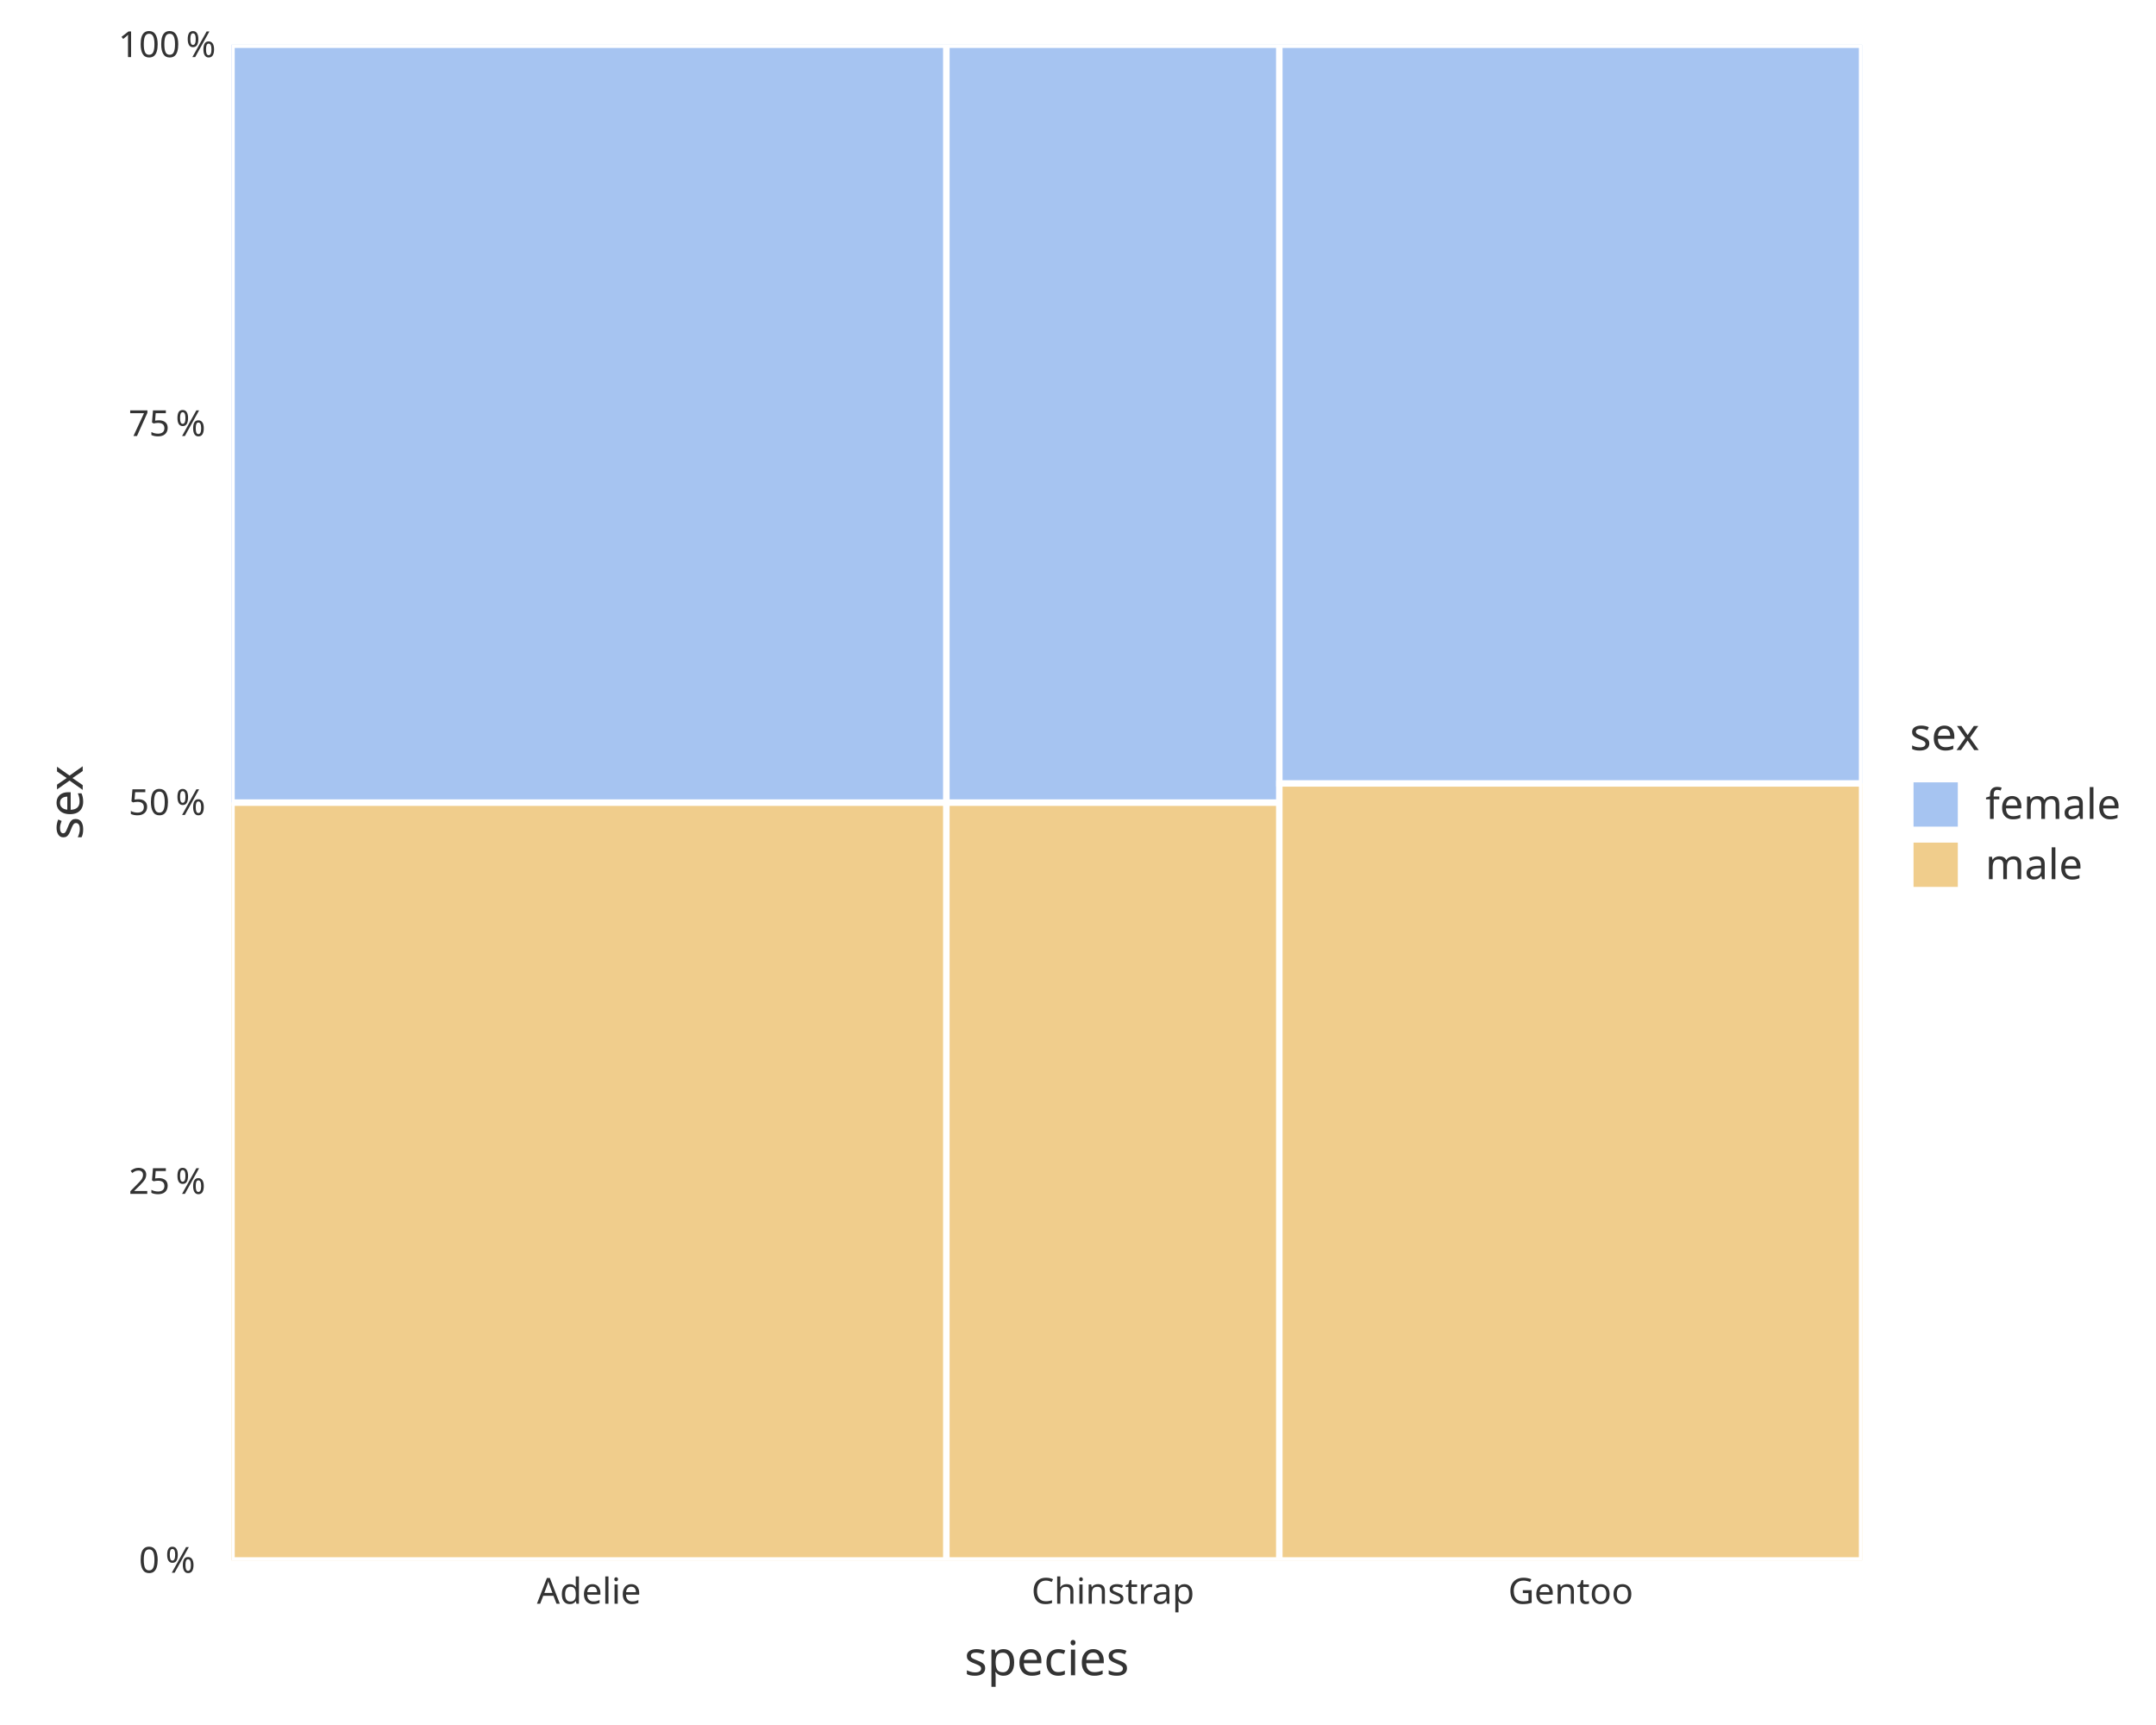
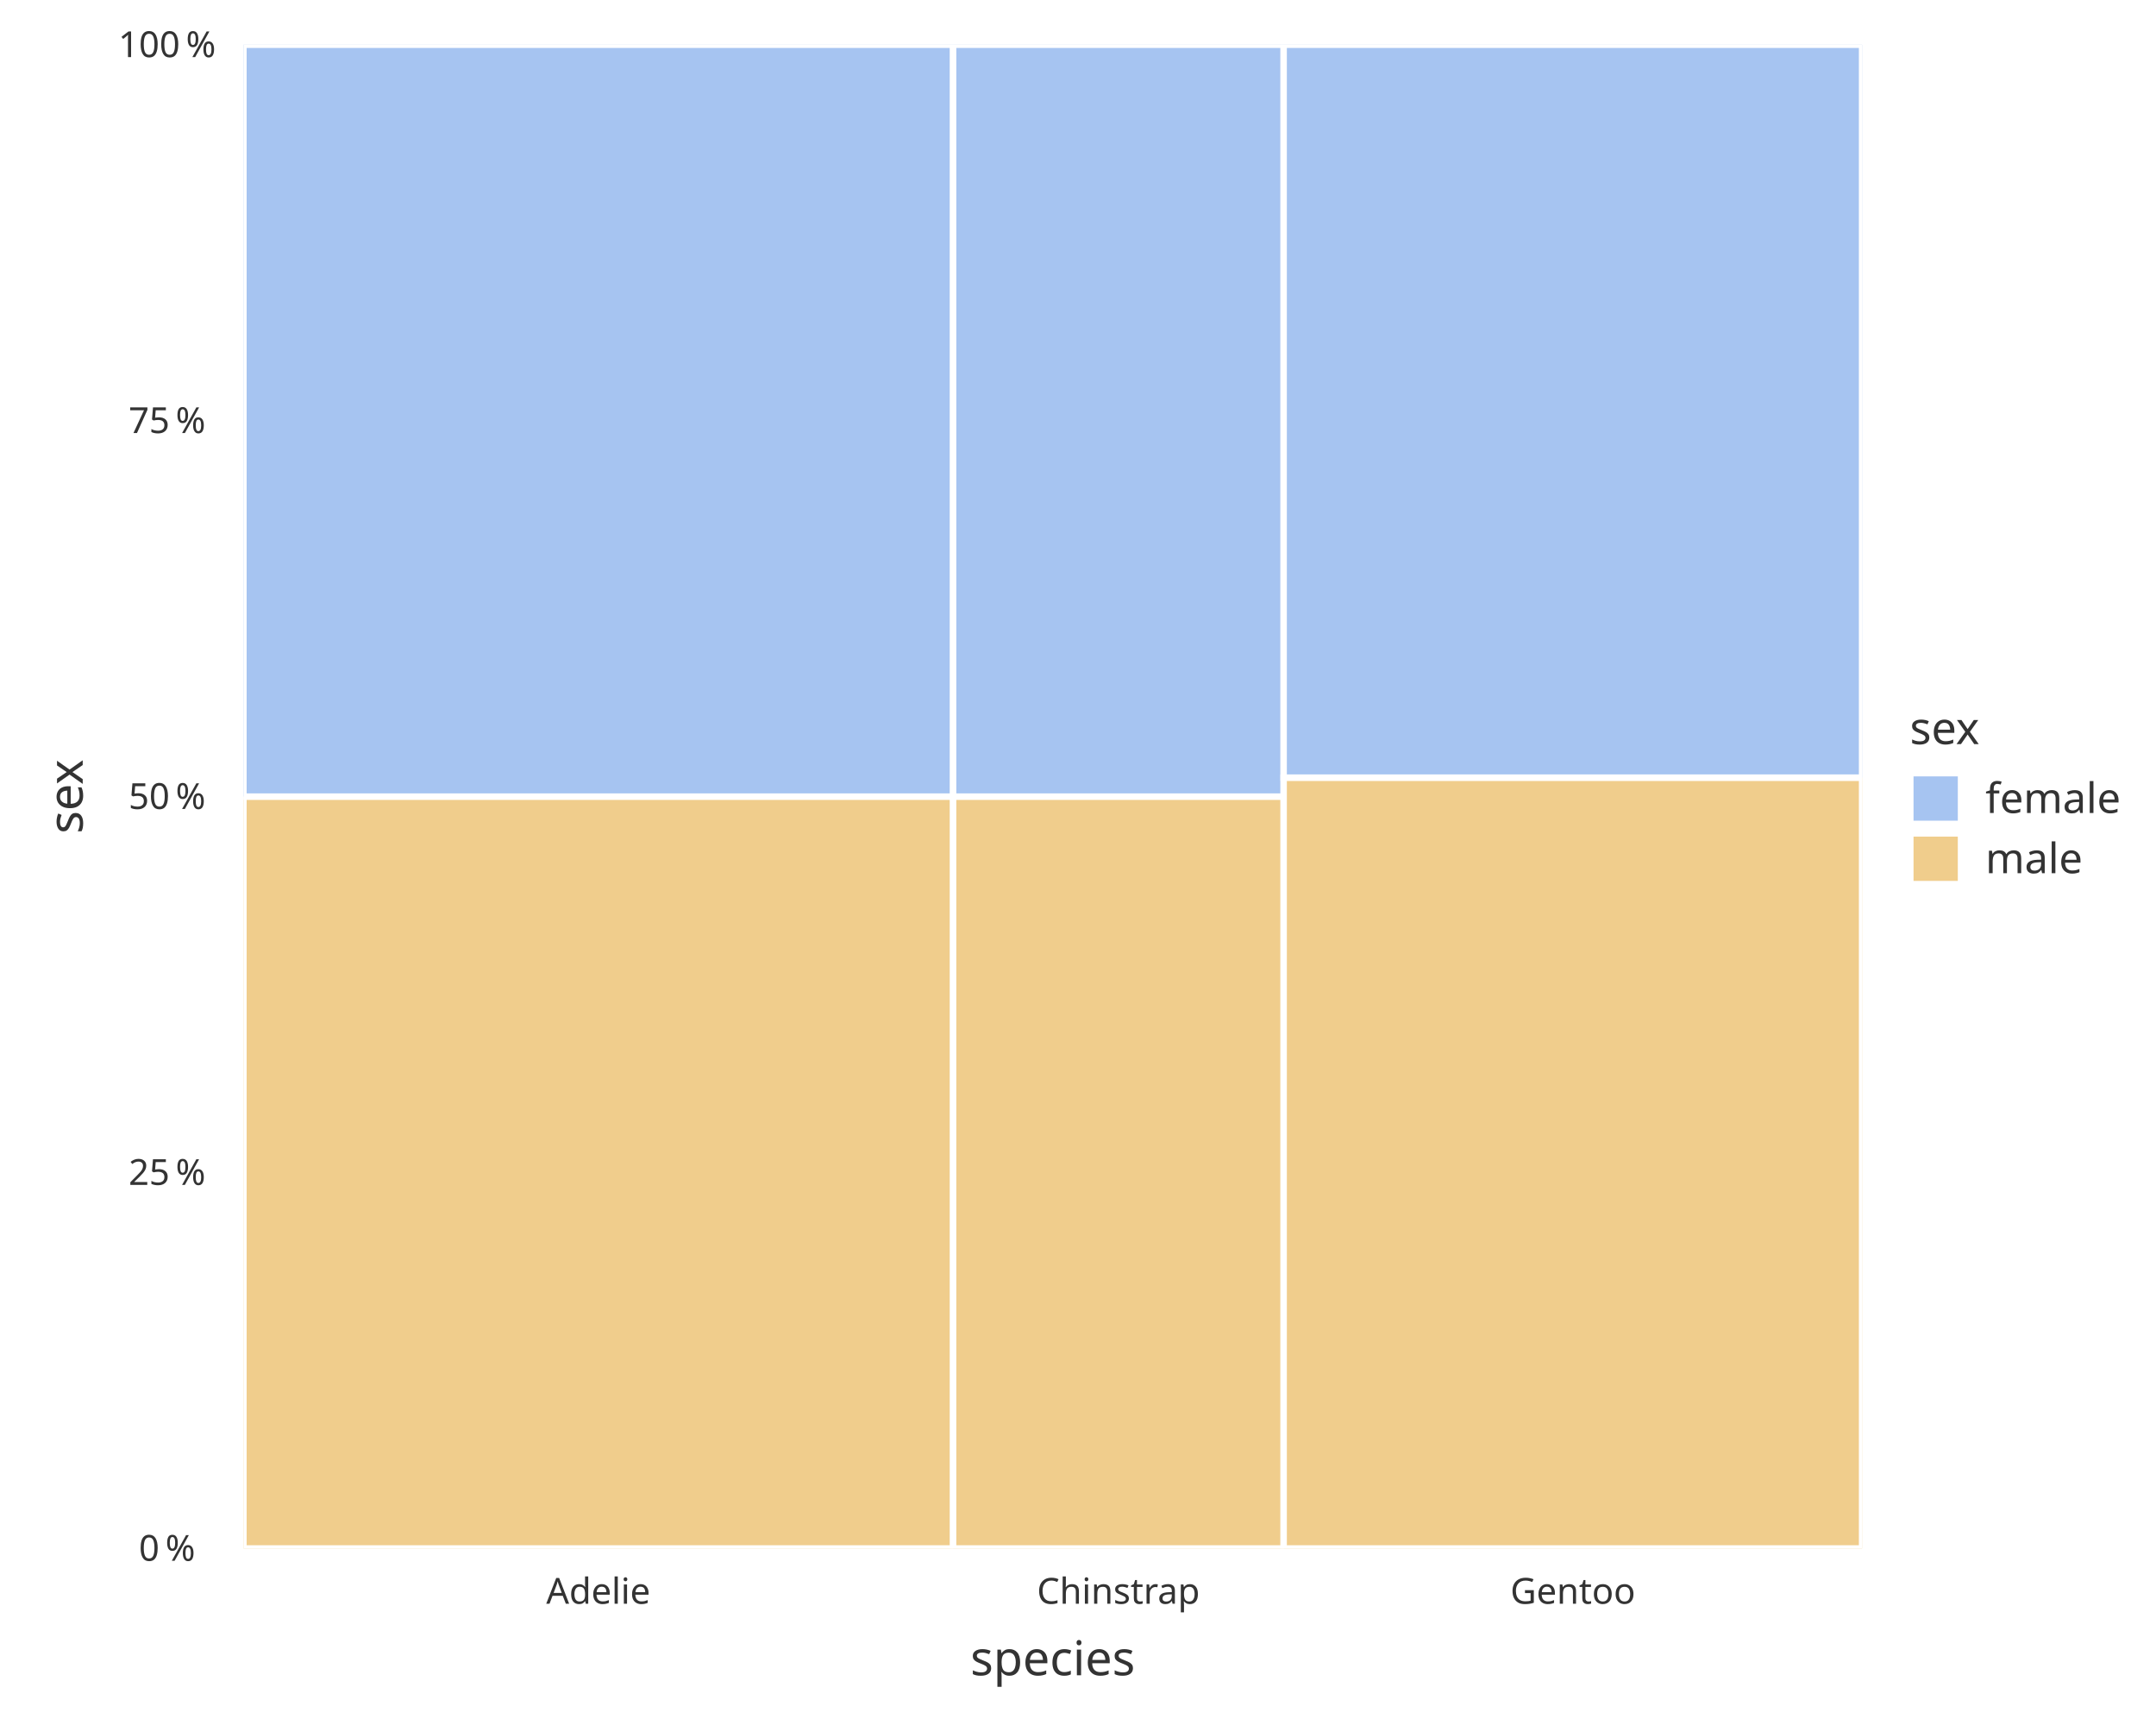
<svg xmlns="http://www.w3.org/2000/svg" class="svglite" data-engine-version="2.0" width="720.00pt" height="576.00pt" viewBox="0 0 720.00 576.00">
  <defs>
    <style type="text/css">
    .svglite line, .svglite polyline, .svglite polygon, .svglite path, .svglite rect, .svglite circle {
      fill: none;
      stroke: #000000;
      stroke-linecap: round;
      stroke-linejoin: round;
      stroke-miterlimit: 10.00;
    }
  </style>
  </defs>
  <rect width="100%" height="100%" style="stroke: none; fill: #FFFFFF;" />
  <defs>
    <clipPath id="cpMC4wMHw3MjAuMDB8MC4wMHw1NzYuMDA=">
      <rect x="0.00" y="0.00" width="720.00" height="576.00" />
    </clipPath>
  </defs>
  <g clip-path="url(#cpMC4wMHw3MjAuMDB8MC4wMHw1NzYuMDA=)">
    <rect x="0" y="0.00" width="720.00" height="576.00" style="stroke-width: 1.55; stroke: none;" />
  </g>
  <defs>
-     <clipPath id="cpNzcuMzJ8NjIxLjg0fDE0Ljk0fDUyMS4wMw==">
-       <rect x="77.32" y="14.94" width="544.52" height="506.09" />
+     <clipPath id="cpODEuMzB8NjIxLjg0fDE0Ljk0fDUxNy4wNA==">
+       <rect x="81.30" y="14.94" width="540.54" height="502.10" />
    </clipPath>
  </defs>
-   <g clip-path="url(#cpNzcuMzJ8NjIxLjg0fDE0Ljk0fDUyMS4wMw==)">
-     <rect x="77.32" y="14.94" width="544.52" height="506.09" style="stroke-width: 1.55; stroke: none;" />
-     <rect x="77.32" y="267.99" width="238.74" height="253.04" style="stroke-width: 2.13; stroke: #FFFFFF; stroke-linecap: butt; stroke-linejoin: miter; fill: #F0CD8C;" />
-     <rect x="77.32" y="14.94" width="238.74" height="253.04" style="stroke-width: 2.13; stroke: #FFFFFF; stroke-linecap: butt; stroke-linejoin: miter; fill: #A6C4F1;" />
-     <rect x="316.06" y="267.99" width="111.19" height="253.04" style="stroke-width: 2.13; stroke: #FFFFFF; stroke-linecap: butt; stroke-linejoin: miter; fill: #F0CD8C;" />
-     <rect x="316.06" y="14.94" width="111.19" height="253.04" style="stroke-width: 2.13; stroke: #FFFFFF; stroke-linecap: butt; stroke-linejoin: miter; fill: #A6C4F1;" />
-     <rect x="427.25" y="261.61" width="194.59" height="259.42" style="stroke-width: 2.13; stroke: #FFFFFF; stroke-linecap: butt; stroke-linejoin: miter; fill: #F0CD8C;" />
-     <rect x="427.25" y="14.94" width="194.59" height="246.66" style="stroke-width: 2.13; stroke: #FFFFFF; stroke-linecap: butt; stroke-linejoin: miter; fill: #A6C4F1;" />
+   <g clip-path="url(#cpODEuMzB8NjIxLjg0fDE0Ljk0fDUxNy4wNA==)">
+     <rect x="81.30" y="14.94" width="540.54" height="502.10" style="stroke-width: 1.55; stroke: none;" />
+     <rect x="81.30" y="265.99" width="236.99" height="251.05" style="stroke-width: 2.13; stroke: #FFFFFF; stroke-linecap: butt; stroke-linejoin: miter; fill: #F0CD8C;" />
+     <rect x="81.30" y="14.94" width="236.99" height="251.05" style="stroke-width: 2.13; stroke: #FFFFFF; stroke-linecap: butt; stroke-linejoin: miter; fill: #A6C4F1;" />
+     <rect x="318.30" y="265.99" width="110.38" height="251.05" style="stroke-width: 2.13; stroke: #FFFFFF; stroke-linecap: butt; stroke-linejoin: miter; fill: #F0CD8C;" />
+     <rect x="318.30" y="14.94" width="110.38" height="251.05" style="stroke-width: 2.13; stroke: #FFFFFF; stroke-linecap: butt; stroke-linejoin: miter; fill: #A6C4F1;" />
+     <rect x="428.68" y="259.67" width="193.16" height="257.38" style="stroke-width: 2.13; stroke: #FFFFFF; stroke-linecap: butt; stroke-linejoin: miter; fill: #F0CD8C;" />
+     <rect x="428.68" y="14.94" width="193.16" height="244.72" style="stroke-width: 2.13; stroke: #FFFFFF; stroke-linecap: butt; stroke-linejoin: miter; fill: #A6C4F1;" />
  </g>
  <g clip-path="url(#cpMC4wMHw3MjAuMDB8MC4wMHw1NzYuMDA=)">
-     <text x="55.79" y="525.16" text-anchor="middle" style="font-size: 12.00px; fill: #333333; font-family: sans;" textLength="19.75px" lengthAdjust="spacingAndGlyphs">0 %</text>
-     <text x="55.79" y="398.64" text-anchor="middle" style="font-size: 12.00px; fill: #333333; font-family: sans;" textLength="26.42px" lengthAdjust="spacingAndGlyphs">25 %</text>
-     <text x="55.79" y="272.12" text-anchor="middle" style="font-size: 12.00px; fill: #333333; font-family: sans;" textLength="26.42px" lengthAdjust="spacingAndGlyphs">50 %</text>
-     <text x="55.79" y="145.59" text-anchor="middle" style="font-size: 12.00px; fill: #333333; font-family: sans;" textLength="26.42px" lengthAdjust="spacingAndGlyphs">75 %</text>
+     <text x="55.79" y="521.17" text-anchor="middle" style="font-size: 12.00px; fill: #333333; font-family: sans;" textLength="19.75px" lengthAdjust="spacingAndGlyphs">0 %</text>
+     <text x="55.79" y="395.65" text-anchor="middle" style="font-size: 12.00px; fill: #333333; font-family: sans;" textLength="26.42px" lengthAdjust="spacingAndGlyphs">25 %</text>
+     <text x="55.79" y="270.12" text-anchor="middle" style="font-size: 12.00px; fill: #333333; font-family: sans;" textLength="26.42px" lengthAdjust="spacingAndGlyphs">50 %</text>
+     <text x="55.79" y="144.60" text-anchor="middle" style="font-size: 12.00px; fill: #333333; font-family: sans;" textLength="26.42px" lengthAdjust="spacingAndGlyphs">75 %</text>
    <text x="55.79" y="19.07" text-anchor="middle" style="font-size: 12.00px; fill: #333333; font-family: sans;" textLength="33.10px" lengthAdjust="spacingAndGlyphs">100 %</text>
-     <text x="196.69" y="535.51" text-anchor="middle" style="font-size: 12.00px; fill: #333333; font-family: sans;" textLength="33.36px" lengthAdjust="spacingAndGlyphs">Adelie</text>
-     <text x="371.66" y="535.51" text-anchor="middle" style="font-size: 12.00px; fill: #333333; font-family: sans;" textLength="51.36px" lengthAdjust="spacingAndGlyphs">Chinstrap</text>
-     <text x="524.55" y="535.51" text-anchor="middle" style="font-size: 12.00px; fill: #333333; font-family: sans;" textLength="39.37px" lengthAdjust="spacingAndGlyphs">Gentoo</text>
-     <text x="349.58" y="559.40" text-anchor="middle" style="font-size: 16.00px; fill: #333333; font-family: sans;" textLength="54.27px" lengthAdjust="spacingAndGlyphs">species</text>
-     <text transform="translate(27.62,267.99) rotate(-90)" text-anchor="middle" style="font-size: 16.00px; fill: #333333; font-family: sans;" textLength="24.91px" lengthAdjust="spacingAndGlyphs">sex</text>
-     <rect x="637.78" y="238.59" width="67.28" height="58.80" style="stroke-width: 1.55; stroke: none;" />
-     <text x="637.78" y="250.47" style="font-size: 15.00px; fill: #333333; font-family: sans;" textLength="23.36px" lengthAdjust="spacingAndGlyphs">sex</text>
-     <rect x="638.49" y="260.70" width="15.86" height="15.86" style="stroke-width: 1.07; stroke: #FFFFFF; stroke-linecap: butt; stroke-linejoin: miter; fill: #A6C4F1;" />
-     <rect x="638.49" y="280.82" width="15.86" height="15.86" style="stroke-width: 1.07; stroke: #FFFFFF; stroke-linecap: butt; stroke-linejoin: miter; fill: #F0CD8C;" />
-     <text x="663.03" y="273.45" style="font-size: 14.00px; fill: #333333; font-family: sans;" textLength="42.03px" lengthAdjust="spacingAndGlyphs">female</text>
-     <text x="663.03" y="293.57" style="font-size: 14.00px; fill: #333333; font-family: sans;" textLength="30.35px" lengthAdjust="spacingAndGlyphs">male</text>
+     <polyline points="77.32,517.04 81.30,517.04 " style="stroke-width: 1.55; stroke: none; stroke-linecap: butt;" />
+     <polyline points="77.32,391.52 81.30,391.52 " style="stroke-width: 1.55; stroke: none; stroke-linecap: butt;" />
+     <polyline points="77.32,265.99 81.30,265.99 " style="stroke-width: 1.55; stroke: none; stroke-linecap: butt;" />
+     <polyline points="77.32,140.47 81.30,140.47 " style="stroke-width: 1.55; stroke: none; stroke-linecap: butt;" />
+     <polyline points="77.32,14.94 81.30,14.94 " style="stroke-width: 1.55; stroke: none; stroke-linecap: butt;" />
+     <polyline points="199.80,521.03 199.80,517.04 " style="stroke-width: 1.55; stroke: none; stroke-linecap: butt;" />
+     <polyline points="373.49,521.03 373.49,517.04 " style="stroke-width: 1.55; stroke: none; stroke-linecap: butt;" />
+     <polyline points="525.26,521.03 525.26,517.04 " style="stroke-width: 1.55; stroke: none; stroke-linecap: butt;" />
+     <text x="199.80" y="535.51" text-anchor="middle" style="font-size: 12.00px; fill: #333333; font-family: sans;" textLength="33.36px" lengthAdjust="spacingAndGlyphs">Adelie</text>
+     <text x="373.49" y="535.51" text-anchor="middle" style="font-size: 12.00px; fill: #333333; font-family: sans;" textLength="51.36px" lengthAdjust="spacingAndGlyphs">Chinstrap</text>
+     <text x="525.26" y="535.51" text-anchor="middle" style="font-size: 12.00px; fill: #333333; font-family: sans;" textLength="39.37px" lengthAdjust="spacingAndGlyphs">Gentoo</text>
+     <text x="351.57" y="559.40" text-anchor="middle" style="font-size: 16.00px; fill: #333333; font-family: sans;" textLength="54.27px" lengthAdjust="spacingAndGlyphs">species</text>
+     <text transform="translate(27.62,265.99) rotate(-90)" text-anchor="middle" style="font-size: 16.00px; fill: #333333; font-family: sans;" textLength="24.91px" lengthAdjust="spacingAndGlyphs">sex</text>
+     <rect x="637.78" y="236.59" width="67.28" height="58.80" style="stroke-width: 1.55; stroke: none;" />
+     <text x="637.78" y="248.47" style="font-size: 15.00px; fill: #333333; font-family: sans;" textLength="23.36px" lengthAdjust="spacingAndGlyphs">sex</text>
+     <rect x="638.49" y="258.71" width="15.86" height="15.86" style="stroke-width: 1.07; stroke: #FFFFFF; stroke-linecap: butt; stroke-linejoin: miter; fill: #A6C4F1;" />
+     <rect x="638.49" y="278.82" width="15.86" height="15.86" style="stroke-width: 1.07; stroke: #FFFFFF; stroke-linecap: butt; stroke-linejoin: miter; fill: #F0CD8C;" />
+     <text x="663.03" y="271.46" style="font-size: 14.00px; fill: #333333; font-family: sans;" textLength="42.03px" lengthAdjust="spacingAndGlyphs">female</text>
+     <text x="663.03" y="291.57" style="font-size: 14.00px; fill: #333333; font-family: sans;" textLength="30.35px" lengthAdjust="spacingAndGlyphs">male</text>
  </g>
</svg>
